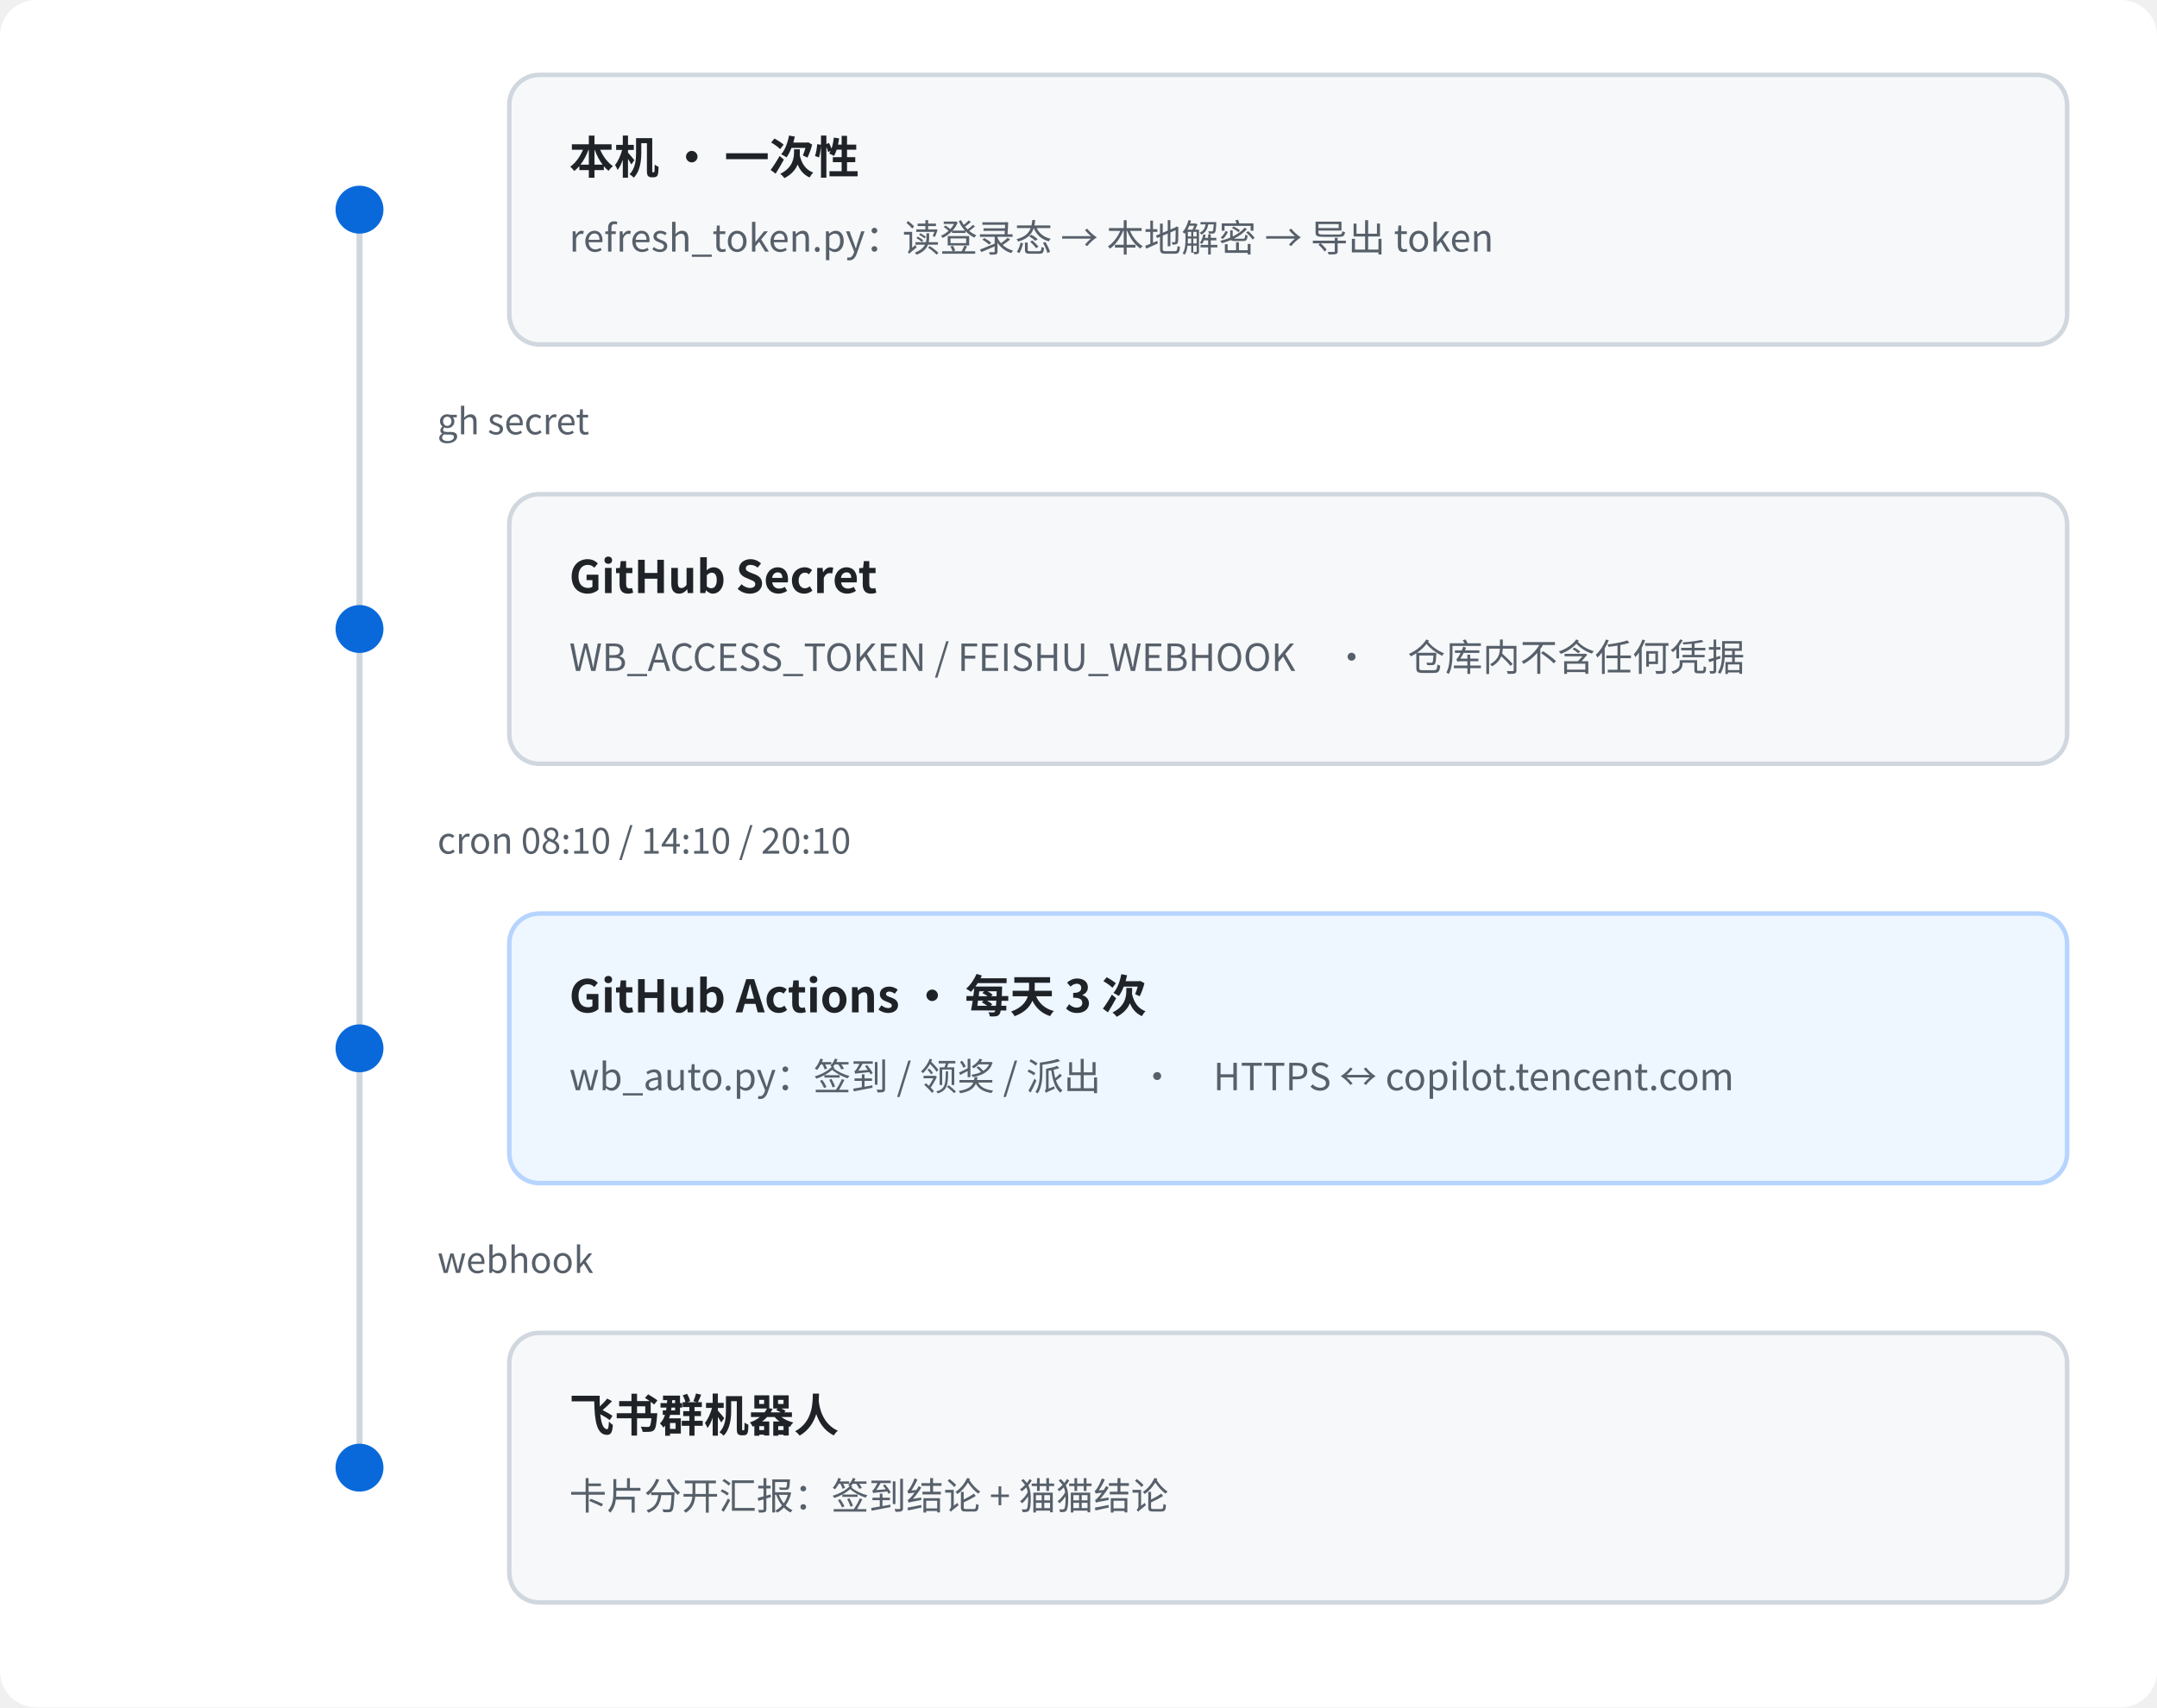
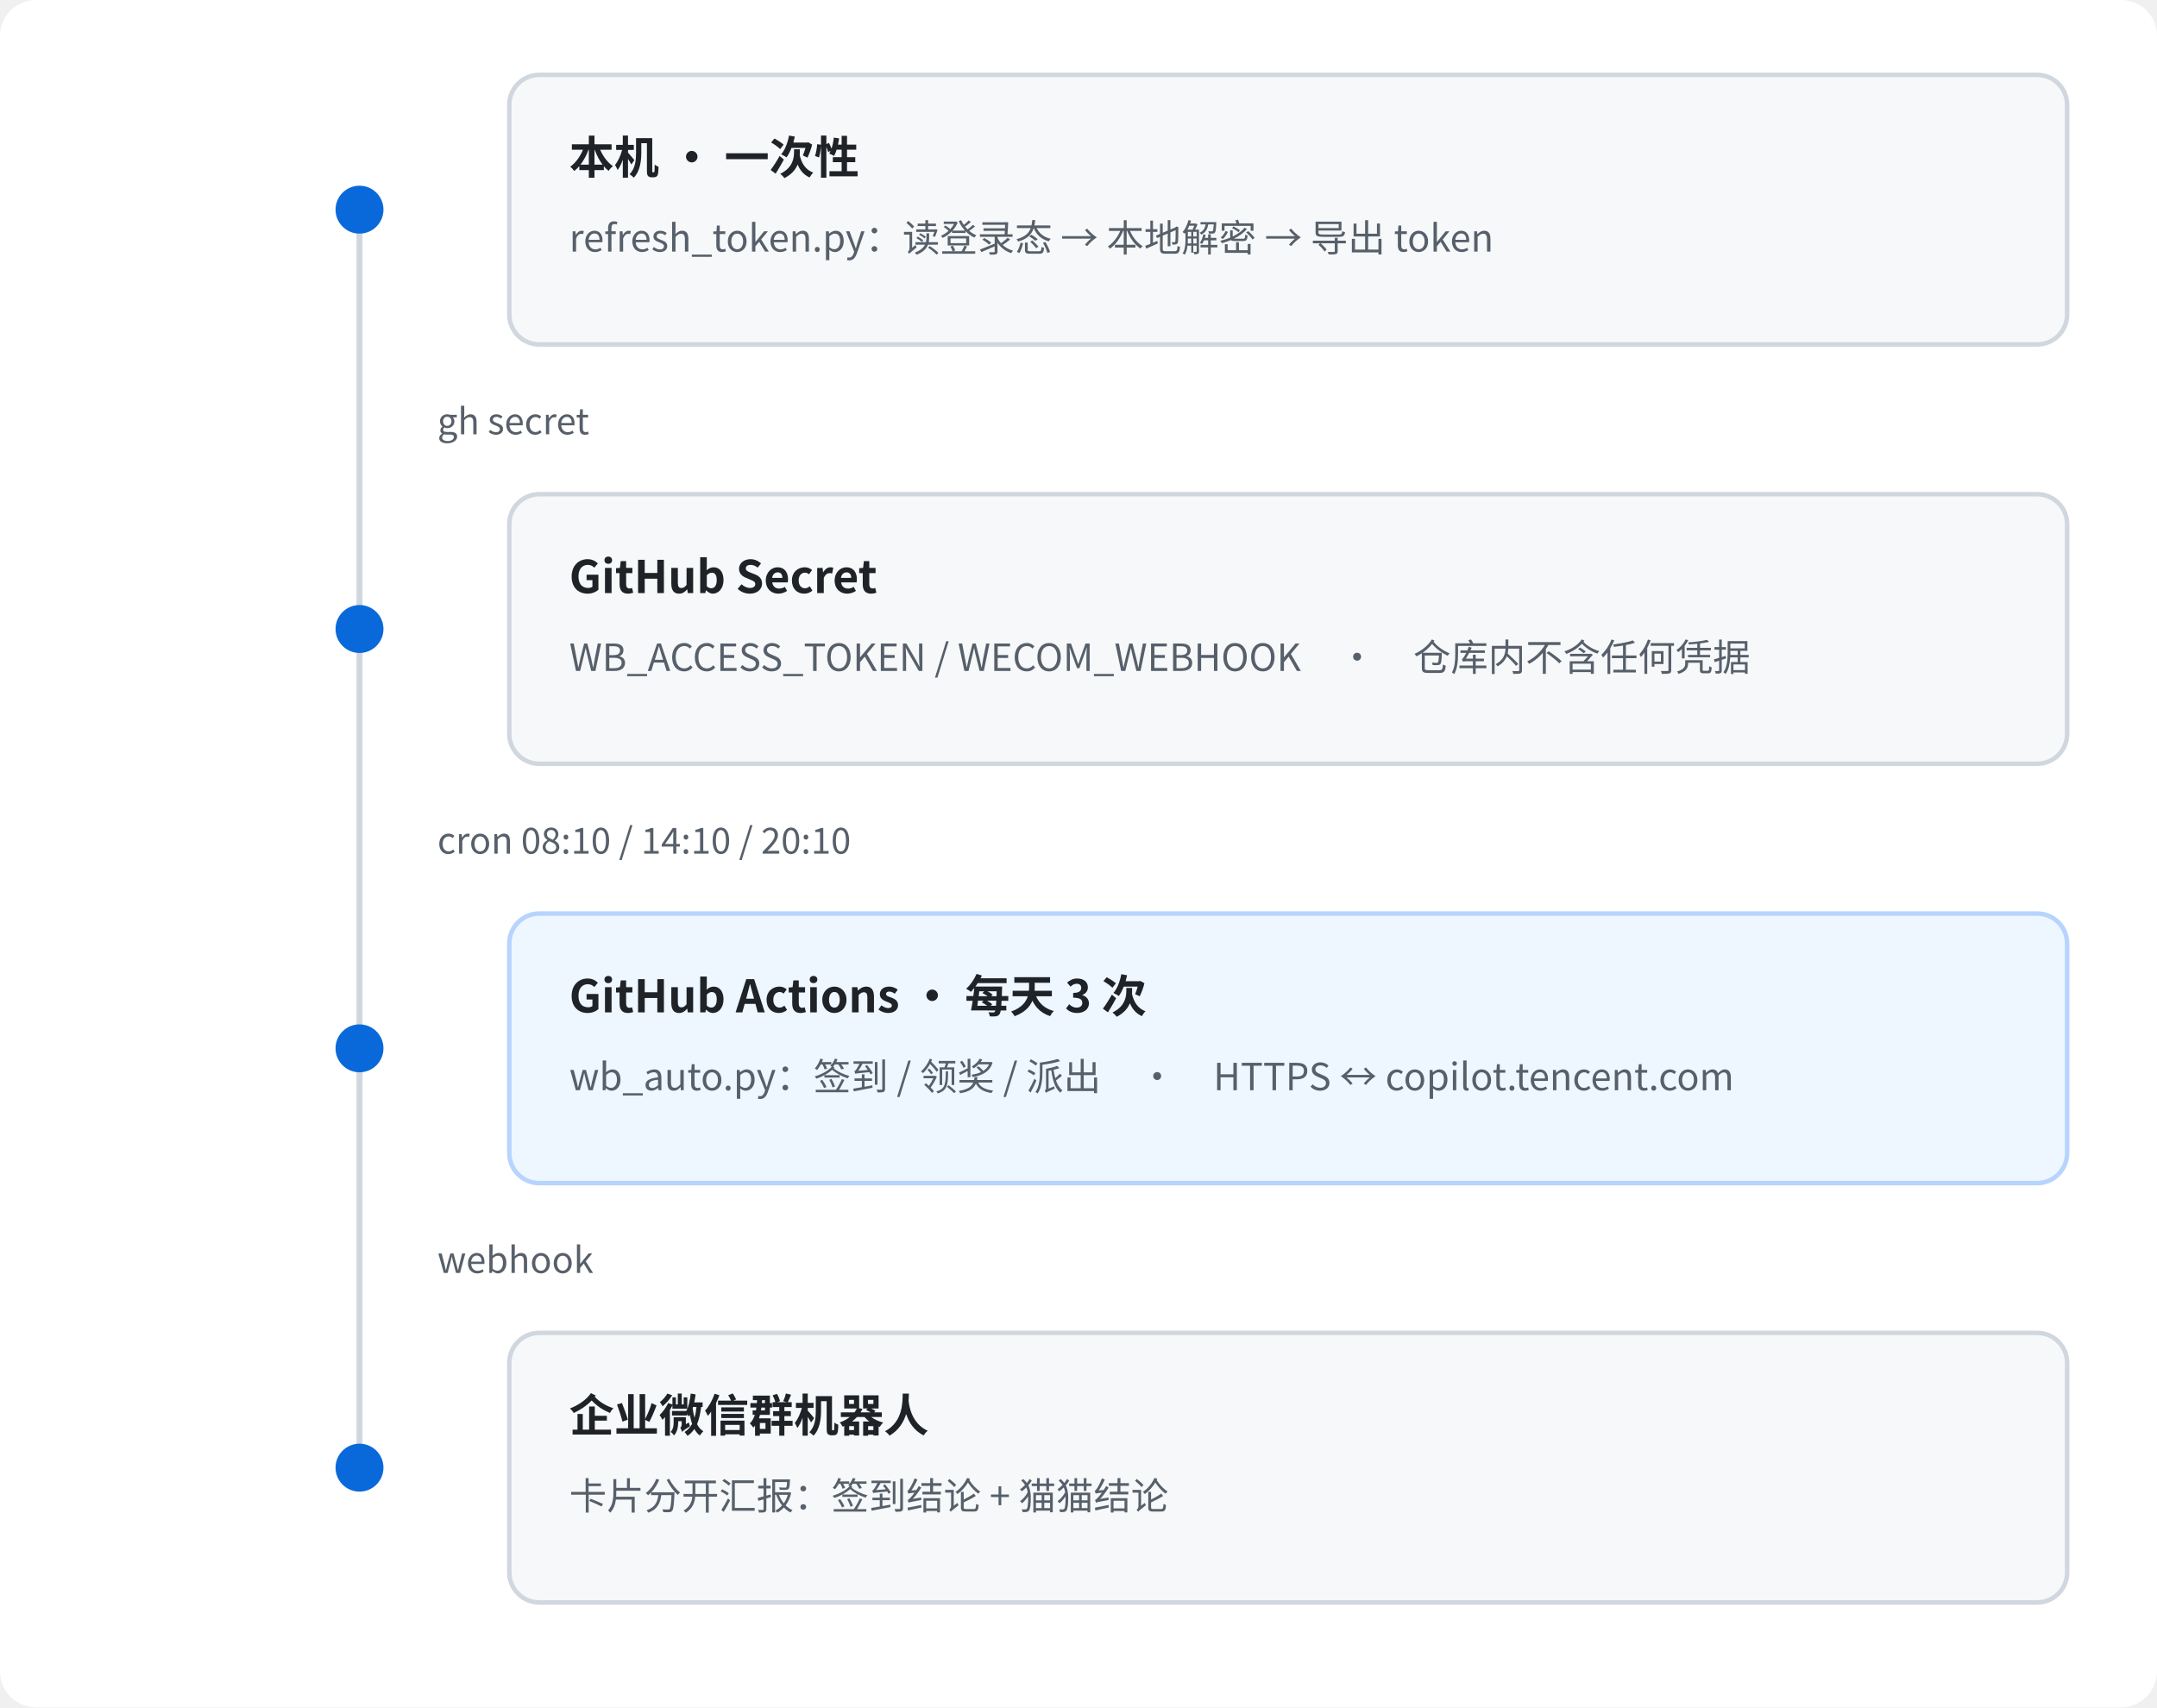
- <svg xmlns="http://www.w3.org/2000/svg" viewBox="0 0 720 570" width="720" height="570" role="img" aria-label="数据流：本机导出 token → GitHub Secret → Actions 定时执行 → 飞书推送">
+ <svg xmlns="http://www.w3.org/2000/svg" viewBox="0 0 720 570" width="720" height="570" role="img" aria-label="数据流：本机导出 token → GitHub Secret → Actions 定时执行 → 企业微信推送">
  <style>
    .bg    { fill: #ffffff; }
    .box   { fill: #f6f8fa; stroke: #d0d7de; stroke-width: 1.5; }
    .boxhi { fill: #eef6ff; stroke: #b6d4fe; stroke-width: 1.5; }
    .fg    { fill: #1f2328; }
    .muted { fill: #57606a; }
    .spine { stroke: #d0d7de; stroke-width: 2; }
    .dot   { fill: #0969da; }
    .lbl   { fill: #57606a; }
    text   { font-family: "PingFang SC", "Microsoft YaHei", "Hiragino Sans GB", "Noto Sans CJK SC", sans-serif; }
    @media (prefers-color-scheme: dark) {
      .bg    { fill: #0d1117; }
      .box   { fill: #161b22; stroke: #30363d; }
      .boxhi { fill: #12233a; stroke: #1f4b7a; }
      .fg    { fill: #e6edf3; }
      .muted { fill: #8b949e; }
      .spine { stroke: #30363d; }
      .dot   { fill: #58a6ff; }
      .lbl   { fill: #8b949e; }
    }
  </style>
  <rect class="bg" x="0" y="0" width="720" height="570" rx="12" />
  <line class="spine" x1="120" y1="70" x2="120" y2="490" />
  <circle class="dot" cx="120" cy="70" r="8" />
  <circle class="dot" cx="120" cy="210" r="8" />
  <circle class="dot" cx="120" cy="350" r="8" />
  <circle class="dot" cx="120" cy="490" r="8" />
  <rect class="box" x="170" y="25" width="520" height="90" rx="10" />
  <text class="fg" x="190" y="58" font-size="15" font-weight="600">本机 · 一次性</text>
  <text class="muted" x="190" y="84" font-size="12.5">refresh_token.py：读登录态 → 本地解密 → 导出 token</text>
  <rect class="box" x="170" y="165" width="520" height="90" rx="10" />
  <text class="fg" x="190" y="198" font-size="15" font-weight="600">GitHub Secret</text>
-   <text class="muted" x="190" y="224" font-size="12.5">WB_ACCESS_TOKEN / FEISHU_WEBHOOK　·　仓库内不含任何凭据</text>
+   <text class="muted" x="190" y="224" font-size="12.5">WB_ACCESS_TOKEN / WECOM_WEBHOOK　·　仓库内不含任何凭据</text>
  <rect class="boxhi" x="170" y="305" width="520" height="90" rx="10" />
  <text class="fg" x="190" y="338" font-size="15" font-weight="600">GitHub Actions · 每天 3 次</text>
  <text class="muted" x="190" y="364" font-size="12.5">wb_auto.py：签到 / 领奖 / 派出　·　HTTPS ↔ copilot.tencent.com</text>
  <rect class="box" x="170" y="445" width="520" height="90" rx="10" />
-   <text class="fg" x="190" y="478" font-size="15" font-weight="600">飞书群机器人</text>
+   <text class="fg" x="190" y="478" font-size="15" font-weight="600">企业微信群机器人</text>
  <text class="muted" x="190" y="504" font-size="12.5">卡片分开汇报：签到结论 + 猫猫结论</text>
  <text class="lbl" x="146" y="145" font-size="12">gh secret</text>
  <text class="lbl" x="146" y="285" font-size="12">cron 08:10 / 14:10 / 20:10</text>
  <text class="lbl" x="146" y="425" font-size="12">webhook</text>
</svg>
